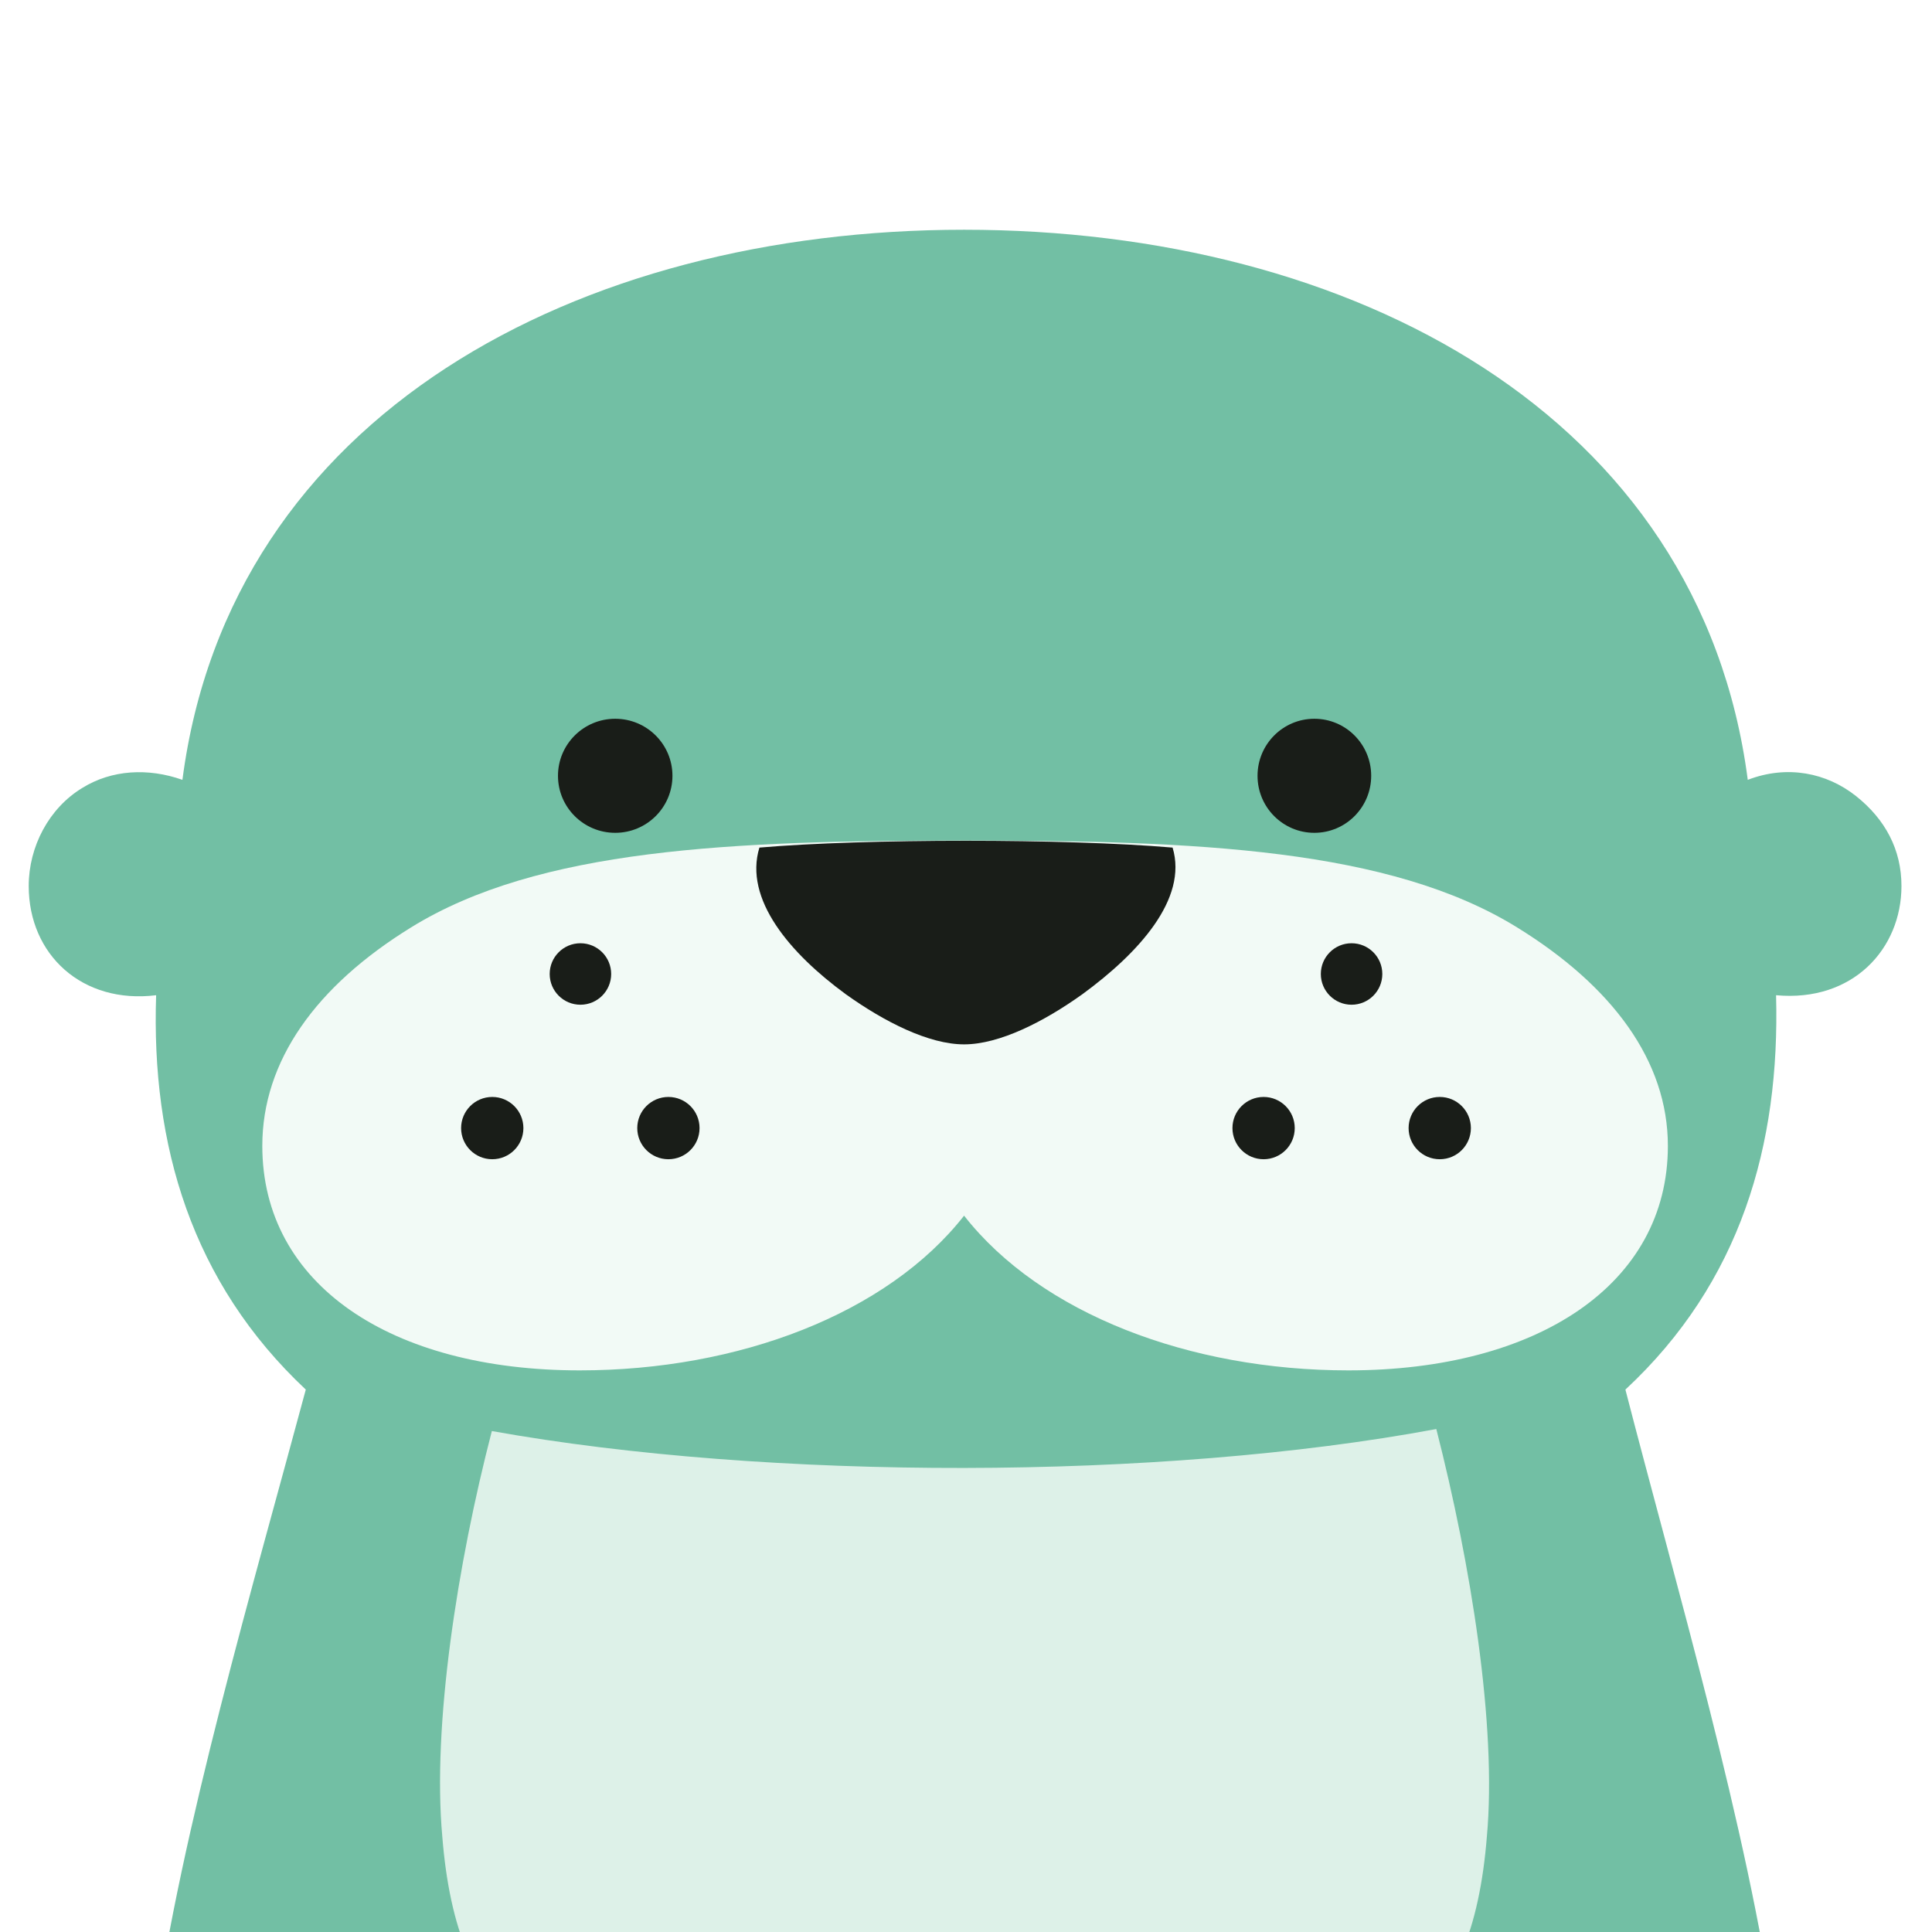
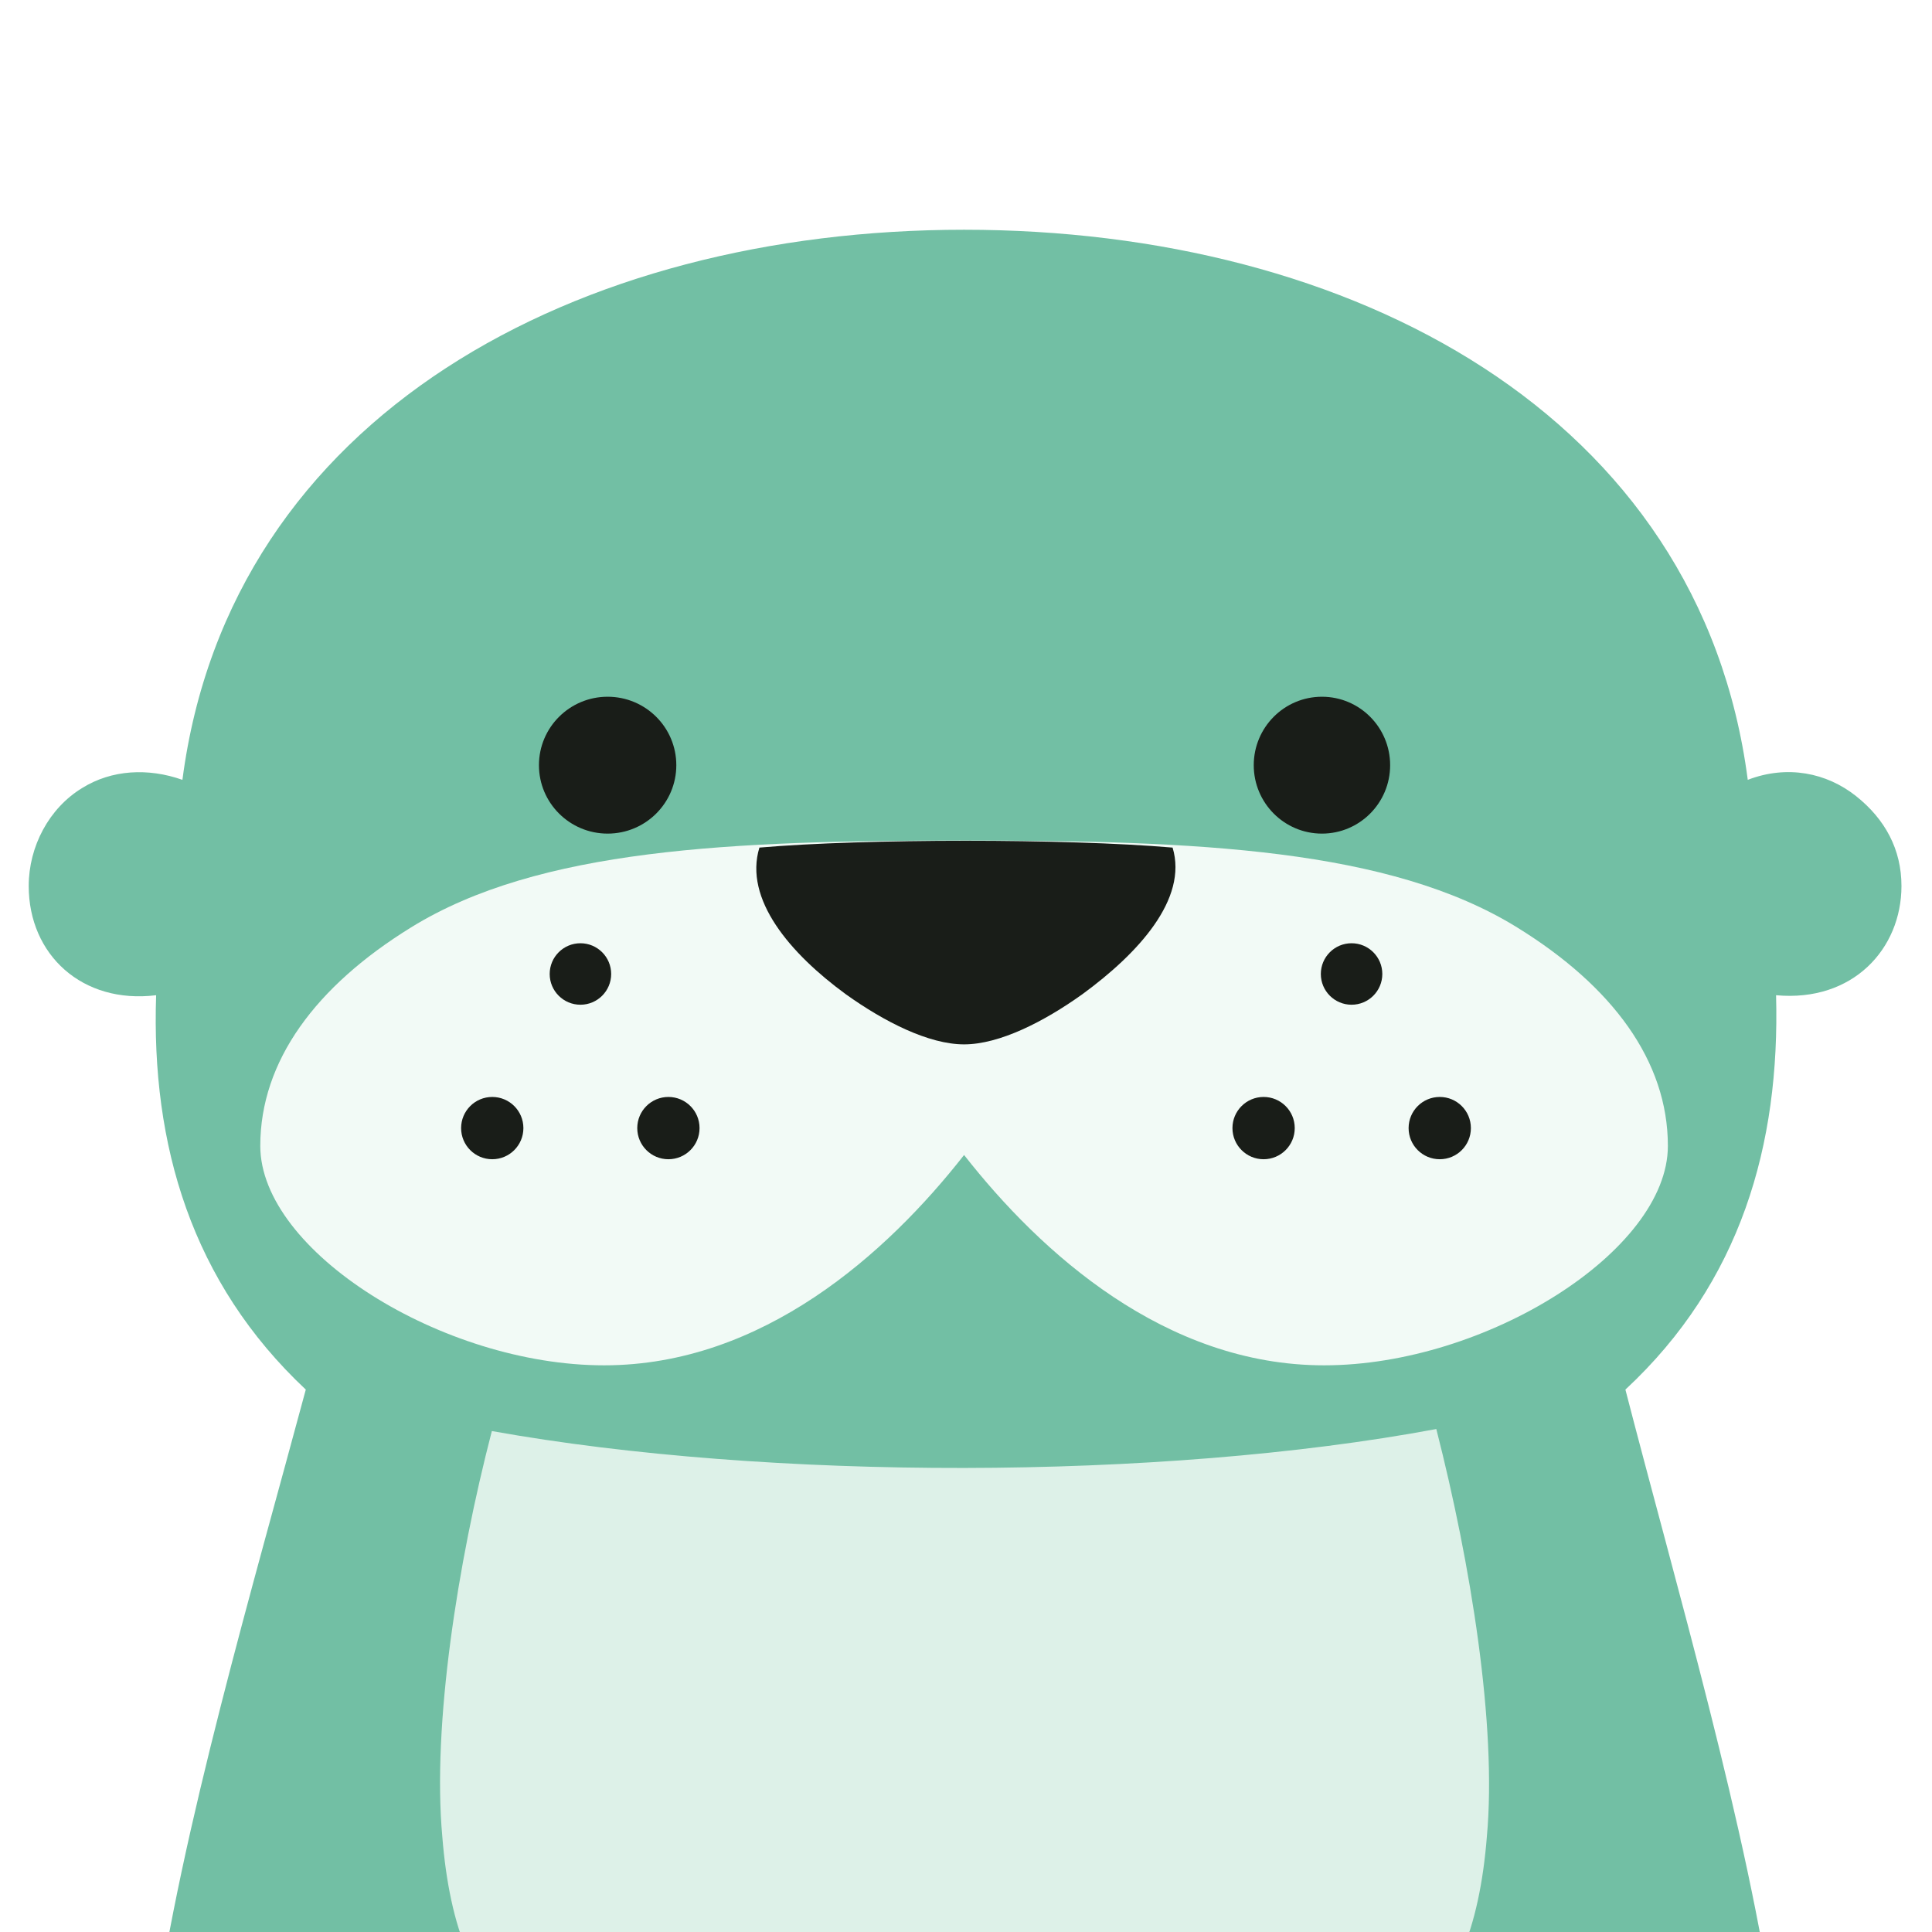
<svg xmlns="http://www.w3.org/2000/svg" viewBox="35.3 -8.1 955.3 955.3">
  <g id="_L9S-0__ziti070">
    <path id="_L9S-0__ziti071" d="m512 105.5c192 0 364 91.5 387.5 272 19.5-7.5 39-3.5 53.5 8s22.5 26.5 22.5 44.5c0 31-24 57.5-62 54 2 74-17.5 142-74.5 195 24.5 95 61 219 74 314h-801.5c13-95 49.5-219 75-314-56.5-53-76.5-121-74-195-36.5 4.5-63-20-63-54 0-19.5 10-38.5 26.5-48.5 14.5-9 32.5-10 49.5-4 23.5-180.5 195.5-272 386.5-272z" fill="#72BFA4" />
    <path id="_L9S-0__ziti072" d="m278.5 699.5c136.5 24.5 330.5 24.5 467-1 17 66.5 30 146.5 25 201.5-3.5 44.5-16.5 81-42.5 88-22 6-48-11-81-11.5-25.5-1-40 5.5-55.5 16.5h-158.5c-15.5-11-30-17.5-55.5-16.5-33 0.5-59 17.5-81 11.5-26-7-39-43.5-42.5-88-5-55 7.5-135 24.5-200.5z" fill="#DDF1E8" />
-     <path id="_L9S-0__ziti073" d="m512 407.5c115 0 210.5 4 273.5 43 47 29 74.5 66 74.5 108 0 68.5-64.5 111-158 111-78.5 0-152-28-190-76.5-38 48.5-111.5 76.5-190 76.5-93.5 0-157-42.5-157-111 0-42 26.5-79 73.5-108 63-39 158.5-43 273.5-43z" fill="#F2FAF6" />
+     <path id="_L9S-0__ziti073" d="M512 407.5C627 407.5 722.5 411.5 785.5 450.5C832.5 479.5 860 516.5 860 558.5C860 610.5 770 667 690 667C611.5 667 550 611.5 512 563C474 611.5 412.5 667 334 667C254 667 164 610.5 164 558.5C164 516.5 191.5 479.5 238.5 450.5C301.5 411.5 397 407.5 512 407.5Z" fill="#F2FAF6" />
    <g id="_L9S-0__ziti074">
-       <ellipse id="_L9S-0__ziti075" cx="339.5" cy="375.5" rx="28.3" ry="28.2" fill="#191D18" />
-       <ellipse id="_L9S-0__ziti076" cx="685.2" cy="375.5" rx="28.1" ry="28.2" fill="#191D18" />
+       <ellipse id="_L9S-0__ziti075" cx="335.75" cy="370.25" rx="33.96" ry="33.84" fill="#191D18" />
+       <ellipse id="_L9S-0__ziti076" cx="688.95" cy="370.25" rx="33.72" ry="33.84" fill="#191D18" />
    </g>
    <path id="_L9S-0__ziti077" d="m410.8 411c52.2-4.5 151.7-4.5 204.3 0 7.7 25.5-17.1 52.4-44.6 72.5-19 13.6-41 24.8-58.5 24.8s-39.5-11.2-58.5-24.8c-27.5-20.1-50.5-47-42.7-72.5z" fill="#191D18" />
    <g id="_L9S-0__ziti078">
      <circle id="_L9S-0__ziti079" cx="322.3" cy="473.5" r="15.2" fill="#191D18" />
      <circle id="_L9S-0__ziti0710" cx="278.7" cy="549.7" r="15.4" fill="#191D18" />
      <circle id="_L9S-0__ziti0711" cx="365.8" cy="549.7" r="15.4" fill="#191D18" />
      <circle id="_L9S-0__ziti0712" cx="703.6" cy="473.5" r="15.2" fill="#191D18" />
      <circle id="_L9S-0__ziti0713" cx="660.1" cy="549.7" r="15.4" fill="#191D18" />
      <circle id="_L9S-0__ziti0714" cx="747.2" cy="549.7" r="15.4" fill="#191D18" />
    </g>
  </g>
</svg>
